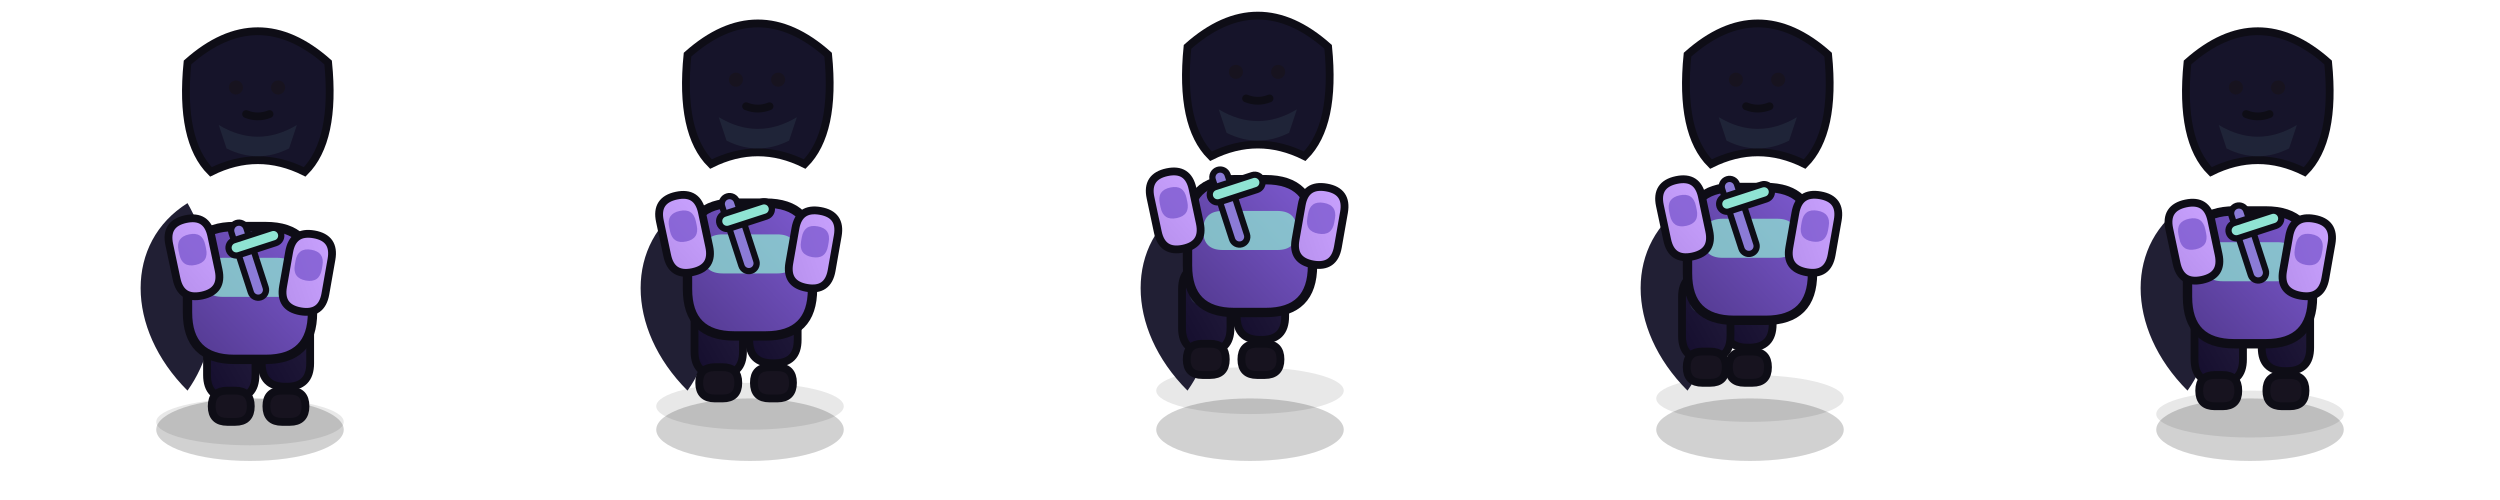
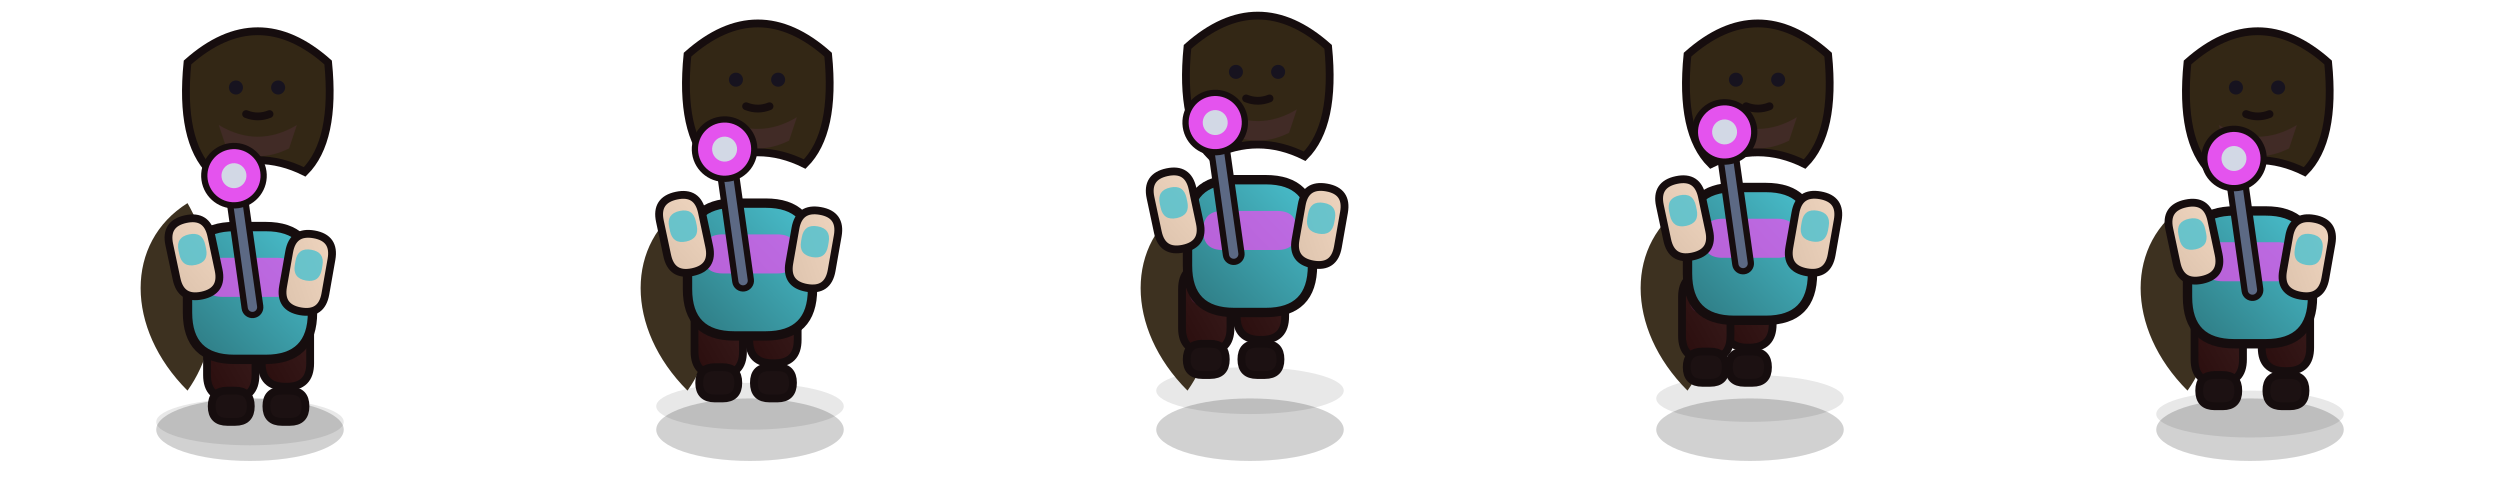
<svg xmlns="http://www.w3.org/2000/svg" viewBox="0 0 320 64" width="320" height="64" shape-rendering="geometricPrecision">
  <defs>
    <linearGradient id="shade-shirt" x1="0%" y1="0%" x2="100%" y2="100%">
-       <stop offset="0%" stop-color="#7d5ad0" />
-       <stop offset="100%" stop-color="#52398f" />
+       <stop offset="0%" stop-color="#4ac1cf" />
+       <stop offset="100%" stop-color="#2d7880" />
    </linearGradient>
    <linearGradient id="shade-skin" x1="0%" y1="0%" x2="100%" y2="100%">
-       <stop offset="0%" stop-color="#c9a2ff" />
-       <stop offset="100%" stop-color="#b790ed" />
+       <stop offset="0%" stop-color="#efd5bf" />
+       <stop offset="100%" stop-color="#ddc3ad" />
    </linearGradient>
    <linearGradient id="shade-hair" x1="0%" y1="0%" x2="100%" y2="100%">
-       <stop offset="0%" stop-color="#3a285c" />
-       <stop offset="100%" stop-color="#24163b" />
+       <stop offset="0%" stop-color="#2c2150" />
+       <stop offset="100%" stop-color="#181032" />
    </linearGradient>
    <linearGradient id="shade-pants" x1="0%" y1="0%" x2="100%" y2="100%">
-       <stop offset="0%" stop-color="#241d3d" />
-       <stop offset="100%" stop-color="#140d2d" />
+       <stop offset="0%" stop-color="#3a1d1d" />
+       <stop offset="100%" stop-color="#2a0d0d" />
    </linearGradient>
    <linearGradient id="shade-metal" x1="0%" y1="0%" x2="100%" y2="100%">
-       <stop offset="0%" stop-color="#d6caff" />
-       <stop offset="100%" stop-color="#8b7bd7" />
+       <stop offset="0%" stop-color="#d2d8e5" />
+       <stop offset="100%" stop-color="#5c6984" />
    </linearGradient>
    <filter id="shade-shadow" x="-50%" y="-50%" width="200%" height="200%">
      <feGaussianBlur stdDeviation="1.2" />
    </filter>
  </defs>
  <rect width="100%" height="100%" fill="transparent" />
  <g transform="translate(0,0)">
    <g transform="translate(64,0) scale(-1,1)">
      <ellipse cx="32" cy="55" rx="12" ry="4" fill="rgba(0,0,0,0.18)" />
      <ellipse cx="32" cy="54" rx="12" ry="3" fill="rgba(0,0,0,0.2)" opacity="0.45" />
-       <path d="M 40 26 C 48 31, 48 42, 40 50 C 35 43, 36 33, 40 26 Z" fill="#16142a" opacity="0.95" />
-       <path d="M 27.3 38.5 H 27.5 Q 30.5 38.5 30.5 41.5 V 46.5 Q 30.5 49.5 27.5 49.5 H 27.3 Q 24.3 49.5 24.3 46.5 V 41.5 Q 24.3 38.5 27.3 38.5 Z" fill="url(#shade-pants)" stroke="#0e0d16" stroke-width="1" />
-       <path d="M 26.8 40.5 H 28 Q 29.5 40.5 29.5 42 V 42 Q 29.5 43.5 28 43.5 H 26.8 Q 25.3 43.5 25.3 42 V 42 Q 25.3 40.5 26.8 40.5 Z" fill="#8fe4d3" opacity="0.12" />
-       <path d="M 26.9 50 H 27.9 Q 29.9 50 29.9 52 V 52 Q 29.9 54 27.9 54 H 26.9 Q 24.9 54 24.9 52 V 52 Q 24.9 50 26.9 50 Z" fill="#17131f" stroke="#0e0d16" stroke-width="1" />
-       <path d="M 34.3 40 H 34.5 Q 37.5 40 37.5 43 V 48 Q 37.5 51 34.5 51 H 34.3 Q 31.3 51 31.3 48 V 43 Q 31.3 40 34.3 40 Z" fill="url(#shade-pants)" stroke="#0e0d16" stroke-width="1" />
-       <path d="M 33.8 42 H 35 Q 36.5 42 36.5 43.5 V 43.5 Q 36.5 45 35 45 H 33.8 Q 32.3 45 32.3 43.5 V 43.5 Q 32.3 42 33.8 42 Z" fill="#8fe4d3" opacity="0.12" />
-       <path d="M 33.9 50 H 34.9 Q 36.9 50 36.9 52 V 52 Q 36.9 54 34.9 54 H 33.9 Q 31.9 54 31.9 52 V 52 Q 31.9 50 33.9 50 Z" fill="#17131f" stroke="#0e0d16" stroke-width="1" />
-       <path d="M 30 29 H 34 Q 40 29 40 35 V 40 Q 40 46 34 46 H 30 Q 24 46 24 40 V 35 Q 24 29 30 29 Z" fill="url(#shade-shirt)" stroke="#0e0d16" stroke-width="1.2" stroke-linejoin="round" />
-       <path d="M 28.5 33 H 35.5 Q 38 33 38 35.5 V 35.5 Q 38 38 35.5 38 H 28.5 Q 26 38 26 35.5 V 35.5 Q 26 33 28.5 33 Z" fill="#8fe4d3" opacity="0.75" />
-       <ellipse cx="31" cy="12" rx="7.3" ry="7.7" fill="url(#shade-skin)" stroke="#0e0d16" stroke-width="1.2" />
-       <path d="M 22 8 Q 31 0 40 8 Q 41 18 37 22 Q 31 19 25 22 Q 21 18 22 8 Z" fill="#16142a" stroke="#0e0d16" stroke-width="1" />
+       <path d="M 40 26 C 48 31, 48 42, 40 50 C 35 43, 36 33, 40 26 Z" fill="#332715" opacity="0.95" />
+       <path d="M 27.3 38.5 H 27.5 Q 30.5 38.5 30.5 41.5 V 46.5 Q 30.5 49.5 27.5 49.5 H 27.3 Q 24.3 49.5 24.3 46.5 V 41.5 Q 24.3 38.5 27.3 38.5 Z" fill="url(#shade-pants)" stroke="#160d0e" stroke-width="1" />
+       <path d="M 26.8 40.5 H 28 Q 29.5 40.5 29.5 42 V 42 Q 29.5 43.5 28 43.5 H 26.8 Q 25.3 43.5 25.3 42 V 42 Q 25.3 40.5 26.8 40.5 Z" fill="#e453ee" opacity="0.12" />
+       <path d="M 26.9 50 H 27.9 Q 29.9 50 29.9 52 V 52 Q 29.9 54 27.9 54 H 26.9 Q 24.9 54 24.9 52 V 52 Q 24.9 50 26.9 50 Z" fill="#1c1112" stroke="#160d0e" stroke-width="1" />
+       <path d="M 34.3 40 H 34.5 Q 37.5 40 37.5 43 V 48 Q 37.5 51 34.5 51 H 34.3 Q 31.3 51 31.3 48 V 43 Q 31.3 40 34.3 40 Z" fill="url(#shade-pants)" stroke="#160d0e" stroke-width="1" />
+       <path d="M 33.8 42 H 35 Q 36.5 42 36.5 43.5 V 43.5 Q 36.5 45 35 45 H 33.8 Q 32.3 45 32.3 43.5 V 43.5 Q 32.3 42 33.8 42 Z" fill="#e453ee" opacity="0.12" />
+       <path d="M 33.9 50 H 34.9 Q 36.9 50 36.9 52 V 52 Q 36.9 54 34.9 54 H 33.9 Q 31.9 54 31.9 52 V 52 Q 31.9 50 33.9 50 Z" fill="#1c1112" stroke="#160d0e" stroke-width="1" />
+       <path d="M 30 29 H 34 Q 40 29 40 35 V 40 Q 40 46 34 46 H 30 Q 24 46 24 40 V 35 Q 24 29 30 29 Z" fill="url(#shade-shirt)" stroke="#160d0e" stroke-width="1.2" stroke-linejoin="round" />
+       <path d="M 28.5 33 H 35.5 Q 38 33 38 35.5 V 35.5 Q 38 38 35.5 38 H 28.5 Q 26 38 26 35.5 V 35.5 Q 26 33 28.5 33 Z" fill="#e453ee" opacity="0.75" />
+       <ellipse cx="31" cy="12" rx="7.3" ry="7.7" fill="url(#shade-skin)" stroke="#160d0e" stroke-width="1.2" />
+       <path d="M 22 8 Q 31 0 40 8 Q 41 18 37 22 Q 31 19 25 22 Q 21 18 22 8 Z" fill="#332715" stroke="#160d0e" stroke-width="1" />
      <circle cx="28.4" cy="11.2" r="0.9" fill="#17131f" />
      <circle cx="33.8" cy="11.2" r="0.9" fill="#17131f" />
-       <path d="M 29.5 14.6 Q 31 15.2 32.5 14.6" fill="none" stroke="#0e0d16" stroke-width="1" stroke-linecap="round" />
-       <path d="M 26 16 Q 31 19 36 16 L 35 19 Q 31 21 27 19 Z" fill="#8fe4d3" opacity="0.08" />
+       <path d="M 29.5 14.6 Q 31 15.2 32.5 14.6" fill="none" stroke="#160d0e" stroke-width="1" stroke-linecap="round" />
+       <path d="M 26 16 Q 31 19 36 16 L 35 19 Q 31 21 27 19 Z" fill="#e453ee" opacity="0.08" />
      <g transform="translate(23.8 30) rotate(-10)">
-         <path d="M 0 0 H 0 Q 2.75 0 2.75 2.75 V 7.25 Q 2.75 10 0 10 H 0 Q -2.75 10 -2.75 7.25 V 2.75 Q -2.75 0 0 0 Z" fill="url(#shade-skin)" stroke="#0e0d16" stroke-width="1" />
-         <path d="M 0 2 H 0 Q 1.75 2 1.75 3.75 V 4.25 Q 1.75 6 0 6 H 0 Q -1.75 6 -1.75 4.25 V 3.75 Q -1.75 2 0 2 Z" fill="#7d5ad0" opacity="0.8" />
+         <path d="M 0 0 H 0 Q 2.75 0 2.75 2.75 V 7.25 Q 2.75 10 0 10 H 0 Q -2.75 10 -2.75 7.25 V 2.75 Q -2.75 0 0 0 Z" fill="url(#shade-skin)" stroke="#160d0e" stroke-width="1" />
+         <path d="M 0 2 H 0 Q 1.75 2 1.75 3.75 V 4.25 Q 1.75 6 0 6 H 0 Q -1.75 6 -1.75 4.25 V 3.75 Q -1.75 2 0 2 Z" fill="#4ac1cf" opacity="0.8" />
      </g>
      <g transform="translate(39.8 30) rotate(12)">
-         <path d="M 0 -2 H 0 Q 2.75 -2 2.75 0.75 V 5.25 Q 2.75 8 0 8 H 0 Q -2.75 8 -2.75 5.25 V 0.75 Q -2.75 -2 0 -2 Z" fill="url(#shade-skin)" stroke="#0e0d16" stroke-width="1" />
-         <path d="M 0 0 H 0 Q 1.75 0 1.75 1.75 V 2.25 Q 1.75 4 0 4 H 0 Q -1.75 4 -1.75 2.25 V 1.75 Q -1.75 0 0 0 Z" fill="#7d5ad0" opacity="0.8" />
+         <path d="M 0 -2 H 0 Q 2.75 -2 2.75 0.75 V 5.25 Q 2.75 8 0 8 H 0 Q -2.75 8 -2.75 5.25 V 0.75 Q -2.75 -2 0 -2 Z" fill="url(#shade-skin)" stroke="#160d0e" stroke-width="1" />
+         <path d="M 0 0 H 0 Q 1.75 0 1.75 1.75 V 2.25 Q 1.75 4 0 4 H 0 Q -1.75 4 -1.75 2.25 V 1.75 Q -1.75 0 0 0 Z" fill="#4ac1cf" opacity="0.8" />
      </g>
-       <g transform="translate(32.8 31.4) rotate(18)">
-         <rect x="-1" y="-3" width="2" height="10" rx="1" fill="#8b7bd7" stroke="#0e0d16" stroke-width="0.8" />
-         <rect x="-5" y="-1" width="7" height="2" rx="1" fill="#8fe4d3" stroke="#0e0d16" stroke-width="0.8" />
+       <g transform="translate(32.8 31.4) rotate(8)">
+         <rect x="-1" y="-8" width="2" height="17" rx="1" fill="#5c6984" stroke="#160d0e" stroke-width="0.8" />
+         <circle cx="0" cy="-9" r="3.8" fill="#e453ee" stroke="#160d0e" stroke-width="0.8" />
+         <circle cx="0" cy="-9" r="1.6" fill="#d2d8e5" />
      </g>
    </g>
  </g>
  <g transform="translate(64,0)">
    <g transform="translate(64,0) scale(-1,1)">
      <ellipse cx="32" cy="55" rx="12" ry="4" fill="rgba(0,0,0,0.18)" />
      <ellipse cx="32" cy="52" rx="12" ry="3" fill="rgba(0,0,0,0.2)" opacity="0.45" />
-       <path d="M 40 26 C 48 31, 48 42, 40 50 C 35 43, 36 33, 40 26 Z" fill="#16142a" opacity="0.95" />
-       <path d="M 28.9 35.5 H 29.1 Q 32.1 35.5 32.1 38.5 V 43.5 Q 32.1 46.5 29.1 46.5 H 28.9 Q 25.9 46.5 25.9 43.5 V 38.5 Q 25.9 35.5 28.9 35.5 Z" fill="url(#shade-pants)" stroke="#0e0d16" stroke-width="1" />
-       <path d="M 28.4 37.5 H 29.6 Q 31.1 37.5 31.1 39 V 39 Q 31.1 40.5 29.6 40.5 H 28.4 Q 26.9 40.5 26.9 39 V 39 Q 26.9 37.5 28.4 37.5 Z" fill="#8fe4d3" opacity="0.12" />
-       <path d="M 28.5 47 H 29.5 Q 31.5 47 31.5 49 V 49 Q 31.5 51 29.5 51 H 28.5 Q 26.5 51 26.5 49 V 49 Q 26.5 47 28.5 47 Z" fill="#17131f" stroke="#0e0d16" stroke-width="1" />
-       <path d="M 35.9 37 H 36.1 Q 39.1 37 39.1 40 V 45 Q 39.1 48 36.1 48 H 35.9 Q 32.9 48 32.9 45 V 40 Q 32.9 37 35.9 37 Z" fill="url(#shade-pants)" stroke="#0e0d16" stroke-width="1" />
-       <path d="M 35.4 39 H 36.6 Q 38.1 39 38.1 40.5 V 40.5 Q 38.1 42 36.6 42 H 35.4 Q 33.9 42 33.9 40.5 V 40.5 Q 33.9 39 35.4 39 Z" fill="#8fe4d3" opacity="0.12" />
-       <path d="M 35.5 47 H 36.5 Q 38.5 47 38.5 49 V 49 Q 38.5 51 36.5 51 H 35.5 Q 33.5 51 33.5 49 V 49 Q 33.5 47 35.5 47 Z" fill="#17131f" stroke="#0e0d16" stroke-width="1" />
-       <path d="M 30 26 H 34 Q 40 26 40 32 V 37 Q 40 43 34 43 H 30 Q 24 43 24 37 V 32 Q 24 26 30 26 Z" fill="url(#shade-shirt)" stroke="#0e0d16" stroke-width="1.2" stroke-linejoin="round" />
-       <path d="M 28.5 30 H 35.5 Q 38 30 38 32.5 V 32.5 Q 38 35 35.5 35 H 28.5 Q 26 35 26 32.5 V 32.5 Q 26 30 28.5 30 Z" fill="#8fe4d3" opacity="0.75" />
-       <ellipse cx="31" cy="11" rx="7.3" ry="7.7" fill="url(#shade-skin)" stroke="#0e0d16" stroke-width="1.2" />
-       <path d="M 22 7 Q 31 -1 40 7 Q 41 17 37 21 Q 31 18 25 21 Q 21 17 22 7 Z" fill="#16142a" stroke="#0e0d16" stroke-width="1" />
+       <path d="M 40 26 C 48 31, 48 42, 40 50 C 35 43, 36 33, 40 26 Z" fill="#332715" opacity="0.95" />
+       <path d="M 28.9 35.5 H 29.1 Q 32.1 35.5 32.1 38.5 V 43.5 Q 32.1 46.5 29.1 46.5 H 28.9 Q 25.9 46.5 25.9 43.5 V 38.5 Q 25.9 35.5 28.9 35.5 Z" fill="url(#shade-pants)" stroke="#160d0e" stroke-width="1" />
+       <path d="M 28.4 37.5 H 29.6 Q 31.1 37.5 31.1 39 V 39 Q 31.1 40.5 29.6 40.5 H 28.4 Q 26.9 40.5 26.9 39 V 39 Q 26.9 37.5 28.4 37.5 Z" fill="#e453ee" opacity="0.12" />
+       <path d="M 28.5 47 H 29.5 Q 31.5 47 31.5 49 V 49 Q 31.5 51 29.5 51 H 28.5 Q 26.5 51 26.5 49 V 49 Q 26.5 47 28.5 47 Z" fill="#1c1112" stroke="#160d0e" stroke-width="1" />
+       <path d="M 35.9 37 H 36.1 Q 39.1 37 39.1 40 V 45 Q 39.1 48 36.1 48 H 35.9 Q 32.9 48 32.9 45 V 40 Q 32.9 37 35.9 37 Z" fill="url(#shade-pants)" stroke="#160d0e" stroke-width="1" />
+       <path d="M 35.4 39 H 36.6 Q 38.1 39 38.1 40.5 V 40.5 Q 38.1 42 36.6 42 H 35.4 Q 33.9 42 33.9 40.5 V 40.5 Q 33.9 39 35.4 39 Z" fill="#e453ee" opacity="0.12" />
+       <path d="M 35.5 47 H 36.5 Q 38.5 47 38.5 49 V 49 Q 38.5 51 36.5 51 H 35.5 Q 33.5 51 33.5 49 V 49 Q 33.5 47 35.5 47 Z" fill="#1c1112" stroke="#160d0e" stroke-width="1" />
+       <path d="M 30 26 H 34 Q 40 26 40 32 V 37 Q 40 43 34 43 H 30 Q 24 43 24 37 V 32 Q 24 26 30 26 Z" fill="url(#shade-shirt)" stroke="#160d0e" stroke-width="1.2" stroke-linejoin="round" />
+       <path d="M 28.5 30 H 35.5 Q 38 30 38 32.5 V 32.5 Q 38 35 35.5 35 H 28.5 Q 26 35 26 32.5 V 32.5 Q 26 30 28.5 30 Z" fill="#e453ee" opacity="0.75" />
+       <ellipse cx="31" cy="11" rx="7.3" ry="7.7" fill="url(#shade-skin)" stroke="#160d0e" stroke-width="1.2" />
+       <path d="M 22 7 Q 31 -1 40 7 Q 41 17 37 21 Q 31 18 25 21 Q 21 17 22 7 Z" fill="#332715" stroke="#160d0e" stroke-width="1" />
      <circle cx="28.4" cy="10.2" r="0.9" fill="#17131f" />
      <circle cx="33.8" cy="10.2" r="0.9" fill="#17131f" />
-       <path d="M 29.5 13.6 Q 31 14.2 32.5 13.6" fill="none" stroke="#0e0d16" stroke-width="1" stroke-linecap="round" />
-       <path d="M 26 15 Q 31 18 36 15 L 35 18 Q 31 20 27 18 Z" fill="#8fe4d3" opacity="0.08" />
+       <path d="M 29.5 13.6 Q 31 14.2 32.5 13.6" fill="none" stroke="#160d0e" stroke-width="1" stroke-linecap="round" />
+       <path d="M 26 15 Q 31 18 36 15 L 35 18 Q 31 20 27 18 Z" fill="#e453ee" opacity="0.08" />
      <g transform="translate(23 27) rotate(-10)">
-         <path d="M 0 0 H 0 Q 2.75 0 2.75 2.75 V 7.25 Q 2.75 10 0 10 H 0 Q -2.75 10 -2.75 7.25 V 2.75 Q -2.75 0 0 0 Z" fill="url(#shade-skin)" stroke="#0e0d16" stroke-width="1" />
-         <path d="M 0 2 H 0 Q 1.75 2 1.75 3.75 V 4.25 Q 1.75 6 0 6 H 0 Q -1.75 6 -1.75 4.25 V 3.75 Q -1.75 2 0 2 Z" fill="#7d5ad0" opacity="0.8" />
+         <path d="M 0 0 H 0 Q 2.75 0 2.75 2.75 V 7.25 Q 2.75 10 0 10 H 0 Q -2.75 10 -2.75 7.25 V 2.75 Q -2.75 0 0 0 Z" fill="url(#shade-skin)" stroke="#160d0e" stroke-width="1" />
+         <path d="M 0 2 H 0 Q 1.75 2 1.75 3.75 V 4.25 Q 1.75 6 0 6 H 0 Q -1.75 6 -1.75 4.25 V 3.75 Q -1.75 2 0 2 Z" fill="#4ac1cf" opacity="0.8" />
      </g>
      <g transform="translate(41 27) rotate(12)">
-         <path d="M 0 -2 H 0 Q 2.75 -2 2.75 0.75 V 5.25 Q 2.75 8 0 8 H 0 Q -2.75 8 -2.75 5.25 V 0.75 Q -2.75 -2 0 -2 Z" fill="url(#shade-skin)" stroke="#0e0d16" stroke-width="1" />
-         <path d="M 0 0 H 0 Q 1.75 0 1.75 1.75 V 2.25 Q 1.75 4 0 4 H 0 Q -1.75 4 -1.75 2.25 V 1.75 Q -1.75 0 0 0 Z" fill="#7d5ad0" opacity="0.8" />
+         <path d="M 0 -2 H 0 Q 2.75 -2 2.75 0.75 V 5.25 Q 2.75 8 0 8 H 0 Q -2.75 8 -2.75 5.25 V 0.75 Q -2.75 -2 0 -2 Z" fill="url(#shade-skin)" stroke="#160d0e" stroke-width="1" />
+         <path d="M 0 0 H 0 Q 1.75 0 1.75 1.75 V 2.25 Q 1.75 4 0 4 H 0 Q -1.75 4 -1.75 2.25 V 1.75 Q -1.75 0 0 0 Z" fill="#4ac1cf" opacity="0.8" />
      </g>
-       <g transform="translate(34 28) rotate(18)">
-         <rect x="-1" y="-3" width="2" height="10" rx="1" fill="#8b7bd7" stroke="#0e0d16" stroke-width="0.8" />
-         <rect x="-5" y="-1" width="7" height="2" rx="1" fill="#8fe4d3" stroke="#0e0d16" stroke-width="0.8" />
+       <g transform="translate(34 28) rotate(8)">
+         <rect x="-1" y="-8" width="2" height="17" rx="1" fill="#5c6984" stroke="#160d0e" stroke-width="0.8" />
+         <circle cx="0" cy="-9" r="3.8" fill="#e453ee" stroke="#160d0e" stroke-width="0.8" />
+         <circle cx="0" cy="-9" r="1.6" fill="#d2d8e5" />
      </g>
    </g>
  </g>
  <g transform="translate(128,0)">
    <g transform="translate(64,0) scale(-1,1)">
      <ellipse cx="32" cy="55" rx="12" ry="4" fill="rgba(0,0,0,0.18)" />
      <ellipse cx="32" cy="50" rx="12" ry="3" fill="rgba(0,0,0,0.2)" opacity="0.45" />
-       <path d="M 40 26 C 48 31, 48 42, 40 50 C 35 43, 36 33, 40 26 Z" fill="#16142a" opacity="0.95" />
-       <path d="M 30.5 32.5 H 30.7 Q 33.7 32.5 33.7 35.5 V 40.5 Q 33.7 43.5 30.7 43.5 H 30.5 Q 27.5 43.5 27.5 40.5 V 35.5 Q 27.5 32.5 30.5 32.5 Z" fill="url(#shade-pants)" stroke="#0e0d16" stroke-width="1" />
-       <path d="M 30 34.5 H 31.2 Q 32.7 34.5 32.7 36 V 36 Q 32.7 37.5 31.2 37.5 H 30 Q 28.5 37.5 28.5 36 V 36 Q 28.5 34.5 30 34.5 Z" fill="#8fe4d3" opacity="0.12" />
-       <path d="M 30.1 44 H 31.1 Q 33.1 44 33.1 46 V 46 Q 33.1 48 31.1 48 H 30.1 Q 28.1 48 28.1 46 V 46 Q 28.1 44 30.1 44 Z" fill="#17131f" stroke="#0e0d16" stroke-width="1" />
-       <path d="M 37.5 34 H 37.7 Q 40.7 34 40.7 37 V 42 Q 40.7 45 37.7 45 H 37.5 Q 34.5 45 34.5 42 V 37 Q 34.5 34 37.5 34 Z" fill="url(#shade-pants)" stroke="#0e0d16" stroke-width="1" />
-       <path d="M 37 36 H 38.2 Q 39.7 36 39.7 37.5 V 37.5 Q 39.7 39 38.2 39 H 37 Q 35.5 39 35.5 37.5 V 37.5 Q 35.5 36 37 36 Z" fill="#8fe4d3" opacity="0.12" />
-       <path d="M 37.1 44 H 38.1 Q 40.1 44 40.1 46 V 46 Q 40.1 48 38.1 48 H 37.1 Q 35.1 48 35.1 46 V 46 Q 35.1 44 37.1 44 Z" fill="#17131f" stroke="#0e0d16" stroke-width="1" />
-       <path d="M 30 23 H 34 Q 40 23 40 29 V 34 Q 40 40 34 40 H 30 Q 24 40 24 34 V 29 Q 24 23 30 23 Z" fill="url(#shade-shirt)" stroke="#0e0d16" stroke-width="1.2" stroke-linejoin="round" />
-       <path d="M 28.5 27 H 35.5 Q 38 27 38 29.5 V 29.5 Q 38 32 35.5 32 H 28.5 Q 26 32 26 29.5 V 29.5 Q 26 27 28.5 27 Z" fill="#8fe4d3" opacity="0.75" />
-       <ellipse cx="31" cy="10" rx="7.3" ry="7.7" fill="url(#shade-skin)" stroke="#0e0d16" stroke-width="1.2" />
-       <path d="M 22 6 Q 31 -2 40 6 Q 41 16 37 20 Q 31 17 25 20 Q 21 16 22 6 Z" fill="#16142a" stroke="#0e0d16" stroke-width="1" />
+       <path d="M 40 26 C 48 31, 48 42, 40 50 C 35 43, 36 33, 40 26 Z" fill="#332715" opacity="0.95" />
+       <path d="M 30.5 32.5 H 30.7 Q 33.7 32.5 33.7 35.5 V 40.5 Q 33.7 43.5 30.7 43.5 H 30.5 Q 27.5 43.5 27.5 40.5 V 35.5 Q 27.5 32.5 30.5 32.5 Z" fill="url(#shade-pants)" stroke="#160d0e" stroke-width="1" />
+       <path d="M 30 34.5 H 31.2 Q 32.7 34.5 32.7 36 V 36 Q 32.7 37.5 31.2 37.5 H 30 Q 28.5 37.5 28.5 36 V 36 Q 28.5 34.5 30 34.5 Z" fill="#e453ee" opacity="0.12" />
+       <path d="M 30.1 44 H 31.1 Q 33.1 44 33.1 46 V 46 Q 33.1 48 31.1 48 H 30.1 Q 28.1 48 28.1 46 V 46 Q 28.1 44 30.1 44 Z" fill="#1c1112" stroke="#160d0e" stroke-width="1" />
+       <path d="M 37.5 34 H 37.7 Q 40.7 34 40.7 37 V 42 Q 40.7 45 37.7 45 H 37.5 Q 34.5 45 34.5 42 V 37 Q 34.5 34 37.5 34 Z" fill="url(#shade-pants)" stroke="#160d0e" stroke-width="1" />
+       <path d="M 37 36 H 38.2 Q 39.7 36 39.7 37.5 V 37.5 Q 39.7 39 38.2 39 H 37 Q 35.5 39 35.5 37.5 V 37.5 Q 35.5 36 37 36 Z" fill="#e453ee" opacity="0.12" />
+       <path d="M 37.1 44 H 38.1 Q 40.1 44 40.1 46 V 46 Q 40.1 48 38.1 48 H 37.1 Q 35.1 48 35.1 46 V 46 Q 35.1 44 37.1 44 Z" fill="#1c1112" stroke="#160d0e" stroke-width="1" />
+       <path d="M 30 23 H 34 Q 40 23 40 29 V 34 Q 40 40 34 40 H 30 Q 24 40 24 34 V 29 Q 24 23 30 23 Z" fill="url(#shade-shirt)" stroke="#160d0e" stroke-width="1.2" stroke-linejoin="round" />
+       <path d="M 28.5 27 H 35.5 Q 38 27 38 29.5 V 29.5 Q 38 32 35.5 32 H 28.5 Q 26 32 26 29.5 V 29.5 Q 26 27 28.5 27 Z" fill="#e453ee" opacity="0.75" />
+       <ellipse cx="31" cy="10" rx="7.3" ry="7.7" fill="url(#shade-skin)" stroke="#160d0e" stroke-width="1.2" />
+       <path d="M 22 6 Q 31 -2 40 6 Q 41 16 37 20 Q 31 17 25 20 Q 21 16 22 6 Z" fill="#332715" stroke="#160d0e" stroke-width="1" />
      <circle cx="28.4" cy="9.2" r="0.9" fill="#17131f" />
      <circle cx="33.8" cy="9.2" r="0.9" fill="#17131f" />
-       <path d="M 29.5 12.6 Q 31 13.2 32.5 12.6" fill="none" stroke="#0e0d16" stroke-width="1" stroke-linecap="round" />
-       <path d="M 26 14 Q 31 17 36 14 L 35 17 Q 31 19 27 17 Z" fill="#8fe4d3" opacity="0.08" />
+       <path d="M 29.5 12.6 Q 31 13.2 32.5 12.6" fill="none" stroke="#160d0e" stroke-width="1" stroke-linecap="round" />
+       <path d="M 26 14 Q 31 17 36 14 L 35 17 Q 31 19 27 17 Z" fill="#e453ee" opacity="0.08" />
      <g transform="translate(22.2 24) rotate(-10)">
-         <path d="M 0 0 H 0 Q 2.75 0 2.75 2.75 V 7.25 Q 2.75 10 0 10 H 0 Q -2.75 10 -2.75 7.25 V 2.75 Q -2.75 0 0 0 Z" fill="url(#shade-skin)" stroke="#0e0d16" stroke-width="1" />
-         <path d="M 0 2 H 0 Q 1.75 2 1.75 3.75 V 4.25 Q 1.75 6 0 6 H 0 Q -1.75 6 -1.75 4.25 V 3.75 Q -1.75 2 0 2 Z" fill="#7d5ad0" opacity="0.8" />
+         <path d="M 0 0 H 0 Q 2.75 0 2.75 2.75 V 7.25 Q 2.75 10 0 10 H 0 Q -2.75 10 -2.75 7.25 V 2.75 Q -2.75 0 0 0 Z" fill="url(#shade-skin)" stroke="#160d0e" stroke-width="1" />
+         <path d="M 0 2 H 0 Q 1.75 2 1.75 3.75 V 4.25 Q 1.75 6 0 6 H 0 Q -1.75 6 -1.75 4.25 V 3.75 Q -1.75 2 0 2 Z" fill="#4ac1cf" opacity="0.8" />
      </g>
      <g transform="translate(42.2 24) rotate(12)">
-         <path d="M 0 -2 H 0 Q 2.75 -2 2.75 0.75 V 5.25 Q 2.75 8 0 8 H 0 Q -2.75 8 -2.75 5.25 V 0.75 Q -2.75 -2 0 -2 Z" fill="url(#shade-skin)" stroke="#0e0d16" stroke-width="1" />
-         <path d="M 0 0 H 0 Q 1.75 0 1.75 1.75 V 2.25 Q 1.75 4 0 4 H 0 Q -1.75 4 -1.75 2.25 V 1.75 Q -1.75 0 0 0 Z" fill="#7d5ad0" opacity="0.8" />
+         <path d="M 0 -2 H 0 Q 2.75 -2 2.75 0.75 V 5.25 Q 2.75 8 0 8 H 0 Q -2.75 8 -2.75 5.25 V 0.75 Q -2.75 -2 0 -2 Z" fill="url(#shade-skin)" stroke="#160d0e" stroke-width="1" />
+         <path d="M 0 0 H 0 Q 1.75 0 1.75 1.75 V 2.25 Q 1.75 4 0 4 H 0 Q -1.75 4 -1.75 2.25 V 1.75 Q -1.75 0 0 0 Z" fill="#4ac1cf" opacity="0.8" />
      </g>
-       <g transform="translate(35.2 24.6) rotate(18)">
-         <rect x="-1" y="-3" width="2" height="10" rx="1" fill="#8b7bd7" stroke="#0e0d16" stroke-width="0.8" />
-         <rect x="-5" y="-1" width="7" height="2" rx="1" fill="#8fe4d3" stroke="#0e0d16" stroke-width="0.8" />
+       <g transform="translate(35.2 24.6) rotate(8)">
+         <rect x="-1" y="-8" width="2" height="17" rx="1" fill="#5c6984" stroke="#160d0e" stroke-width="0.8" />
+         <circle cx="0" cy="-9" r="3.8" fill="#e453ee" stroke="#160d0e" stroke-width="0.8" />
+         <circle cx="0" cy="-9" r="1.6" fill="#d2d8e5" />
      </g>
    </g>
  </g>
  <g transform="translate(192,0)">
    <g transform="translate(64,0) scale(-1,1)">
      <ellipse cx="32" cy="55" rx="12" ry="4" fill="rgba(0,0,0,0.18)" />
      <ellipse cx="32" cy="51" rx="12" ry="3" fill="rgba(0,0,0,0.2)" opacity="0.45" />
-       <path d="M 40 26 C 48 31, 48 42, 40 50 C 35 43, 36 33, 40 26 Z" fill="#16142a" opacity="0.95" />
-       <path d="M 32.1 33.5 H 32.3 Q 35.3 33.5 35.3 36.5 V 41.5 Q 35.3 44.5 32.3 44.5 H 32.1 Q 29.1 44.5 29.1 41.5 V 36.5 Q 29.1 33.5 32.1 33.5 Z" fill="url(#shade-pants)" stroke="#0e0d16" stroke-width="1" />
-       <path d="M 31.6 35.5 H 32.8 Q 34.3 35.5 34.3 37 V 37 Q 34.3 38.5 32.8 38.5 H 31.6 Q 30.1 38.5 30.1 37 V 37 Q 30.1 35.5 31.6 35.5 Z" fill="#8fe4d3" opacity="0.12" />
-       <path d="M 31.7 45 H 32.7 Q 34.7 45 34.7 47 V 47 Q 34.7 49 32.7 49 H 31.7 Q 29.7 49 29.7 47 V 47 Q 29.7 45 31.7 45 Z" fill="#17131f" stroke="#0e0d16" stroke-width="1" />
-       <path d="M 37.5 35 H 37.7 Q 40.7 35 40.7 38 V 43 Q 40.7 46 37.7 46 H 37.5 Q 34.5 46 34.5 43 V 38 Q 34.5 35 37.5 35 Z" fill="url(#shade-pants)" stroke="#0e0d16" stroke-width="1" />
-       <path d="M 37 37 H 38.2 Q 39.7 37 39.7 38.5 V 38.5 Q 39.7 40 38.2 40 H 37 Q 35.5 40 35.5 38.5 V 38.5 Q 35.5 37 37 37 Z" fill="#8fe4d3" opacity="0.12" />
-       <path d="M 37.1 45 H 38.1 Q 40.1 45 40.1 47 V 47 Q 40.1 49 38.1 49 H 37.1 Q 35.1 49 35.1 47 V 47 Q 35.1 45 37.1 45 Z" fill="#17131f" stroke="#0e0d16" stroke-width="1" />
-       <path d="M 30 24 H 34 Q 40 24 40 30 V 35 Q 40 41 34 41 H 30 Q 24 41 24 35 V 30 Q 24 24 30 24 Z" fill="url(#shade-shirt)" stroke="#0e0d16" stroke-width="1.2" stroke-linejoin="round" />
-       <path d="M 28.5 28 H 35.5 Q 38 28 38 30.5 V 30.5 Q 38 33 35.5 33 H 28.5 Q 26 33 26 30.5 V 30.5 Q 26 28 28.5 28 Z" fill="#8fe4d3" opacity="0.75" />
-       <ellipse cx="31" cy="11" rx="7.3" ry="7.7" fill="url(#shade-skin)" stroke="#0e0d16" stroke-width="1.2" />
-       <path d="M 22 7 Q 31 -1 40 7 Q 41 17 37 21 Q 31 18 25 21 Q 21 17 22 7 Z" fill="#16142a" stroke="#0e0d16" stroke-width="1" />
+       <path d="M 40 26 C 48 31, 48 42, 40 50 C 35 43, 36 33, 40 26 Z" fill="#332715" opacity="0.95" />
+       <path d="M 32.1 33.5 H 32.3 Q 35.3 33.5 35.3 36.5 V 41.5 Q 35.3 44.5 32.3 44.5 H 32.1 Q 29.1 44.5 29.1 41.5 V 36.5 Q 29.1 33.5 32.1 33.5 Z" fill="url(#shade-pants)" stroke="#160d0e" stroke-width="1" />
+       <path d="M 31.6 35.5 H 32.8 Q 34.3 35.5 34.3 37 V 37 Q 34.3 38.5 32.8 38.5 H 31.6 Q 30.1 38.5 30.1 37 V 37 Q 30.1 35.5 31.6 35.5 Z" fill="#e453ee" opacity="0.12" />
+       <path d="M 31.7 45 H 32.7 Q 34.7 45 34.7 47 V 47 Q 34.7 49 32.7 49 H 31.7 Q 29.7 49 29.7 47 V 47 Q 29.7 45 31.7 45 Z" fill="#1c1112" stroke="#160d0e" stroke-width="1" />
+       <path d="M 37.5 35 H 37.7 Q 40.7 35 40.7 38 V 43 Q 40.7 46 37.7 46 H 37.5 Q 34.5 46 34.5 43 V 38 Q 34.5 35 37.5 35 Z" fill="url(#shade-pants)" stroke="#160d0e" stroke-width="1" />
+       <path d="M 37 37 H 38.2 Q 39.7 37 39.7 38.5 V 38.5 Q 39.7 40 38.2 40 H 37 Q 35.5 40 35.5 38.5 V 38.5 Q 35.5 37 37 37 Z" fill="#e453ee" opacity="0.12" />
+       <path d="M 37.1 45 H 38.1 Q 40.1 45 40.1 47 V 47 Q 40.1 49 38.1 49 H 37.1 Q 35.1 49 35.1 47 V 47 Q 35.1 45 37.1 45 Z" fill="#1c1112" stroke="#160d0e" stroke-width="1" />
+       <path d="M 30 24 H 34 Q 40 24 40 30 V 35 Q 40 41 34 41 H 30 Q 24 41 24 35 V 30 Q 24 24 30 24 Z" fill="url(#shade-shirt)" stroke="#160d0e" stroke-width="1.2" stroke-linejoin="round" />
+       <path d="M 28.5 28 H 35.5 Q 38 28 38 30.5 V 30.5 Q 38 33 35.5 33 H 28.5 Q 26 33 26 30.5 V 30.5 Q 26 28 28.5 28 Z" fill="#e453ee" opacity="0.75" />
+       <ellipse cx="31" cy="11" rx="7.3" ry="7.7" fill="url(#shade-skin)" stroke="#160d0e" stroke-width="1.2" />
+       <path d="M 22 7 Q 31 -1 40 7 Q 41 17 37 21 Q 31 18 25 21 Q 21 17 22 7 Z" fill="#332715" stroke="#160d0e" stroke-width="1" />
      <circle cx="28.4" cy="10.2" r="0.9" fill="#17131f" />
      <circle cx="33.8" cy="10.2" r="0.9" fill="#17131f" />
-       <path d="M 29.5 13.6 Q 31 14.2 32.5 13.6" fill="none" stroke="#0e0d16" stroke-width="1" stroke-linecap="round" />
-       <path d="M 26 15 Q 31 18 36 15 L 35 18 Q 31 20 27 18 Z" fill="#8fe4d3" opacity="0.08" />
+       <path d="M 29.5 13.6 Q 31 14.2 32.5 13.6" fill="none" stroke="#160d0e" stroke-width="1" stroke-linecap="round" />
+       <path d="M 26 15 Q 31 18 36 15 L 35 18 Q 31 20 27 18 Z" fill="#e453ee" opacity="0.08" />
      <g transform="translate(23 25) rotate(-10)">
-         <path d="M 0 0 H 0 Q 2.75 0 2.75 2.75 V 7.25 Q 2.75 10 0 10 H 0 Q -2.75 10 -2.75 7.25 V 2.75 Q -2.75 0 0 0 Z" fill="url(#shade-skin)" stroke="#0e0d16" stroke-width="1" />
-         <path d="M 0 2 H 0 Q 1.75 2 1.75 3.75 V 4.25 Q 1.75 6 0 6 H 0 Q -1.75 6 -1.75 4.25 V 3.75 Q -1.75 2 0 2 Z" fill="#7d5ad0" opacity="0.8" />
+         <path d="M 0 0 H 0 Q 2.75 0 2.75 2.75 V 7.25 Q 2.75 10 0 10 H 0 Q -2.75 10 -2.75 7.25 V 2.75 Q -2.75 0 0 0 Z" fill="url(#shade-skin)" stroke="#160d0e" stroke-width="1" />
+         <path d="M 0 2 H 0 Q 1.75 2 1.75 3.75 V 4.25 Q 1.75 6 0 6 H 0 Q -1.75 6 -1.75 4.25 V 3.75 Q -1.75 2 0 2 Z" fill="#4ac1cf" opacity="0.8" />
      </g>
      <g transform="translate(41 25) rotate(12)">
-         <path d="M 0 -2 H 0 Q 2.75 -2 2.75 0.75 V 5.25 Q 2.75 8 0 8 H 0 Q -2.75 8 -2.75 5.25 V 0.75 Q -2.75 -2 0 -2 Z" fill="url(#shade-skin)" stroke="#0e0d16" stroke-width="1" />
-         <path d="M 0 0 H 0 Q 1.75 0 1.75 1.75 V 2.25 Q 1.75 4 0 4 H 0 Q -1.75 4 -1.75 2.25 V 1.75 Q -1.75 0 0 0 Z" fill="#7d5ad0" opacity="0.8" />
+         <path d="M 0 -2 H 0 Q 2.75 -2 2.75 0.75 V 5.25 Q 2.75 8 0 8 H 0 Q -2.75 8 -2.75 5.25 V 0.75 Q -2.75 -2 0 -2 Z" fill="url(#shade-skin)" stroke="#160d0e" stroke-width="1" />
+         <path d="M 0 0 H 0 Q 1.75 0 1.75 1.75 V 2.25 Q 1.75 4 0 4 H 0 Q -1.75 4 -1.75 2.25 V 1.75 Q -1.75 0 0 0 Z" fill="#4ac1cf" opacity="0.8" />
      </g>
-       <g transform="translate(34 25.8) rotate(18)">
-         <rect x="-1" y="-3" width="2" height="10" rx="1" fill="#8b7bd7" stroke="#0e0d16" stroke-width="0.8" />
-         <rect x="-5" y="-1" width="7" height="2" rx="1" fill="#8fe4d3" stroke="#0e0d16" stroke-width="0.8" />
+       <g transform="translate(34 25.8) rotate(8)">
+         <rect x="-1" y="-8" width="2" height="17" rx="1" fill="#5c6984" stroke="#160d0e" stroke-width="0.8" />
+         <circle cx="0" cy="-9" r="3.8" fill="#e453ee" stroke="#160d0e" stroke-width="0.8" />
+         <circle cx="0" cy="-9" r="1.6" fill="#d2d8e5" />
      </g>
    </g>
  </g>
  <g transform="translate(256,0)">
    <g transform="translate(64,0) scale(-1,1)">
      <ellipse cx="32" cy="55" rx="12" ry="4" fill="rgba(0,0,0,0.18)" />
      <ellipse cx="32" cy="53" rx="12" ry="3" fill="rgba(0,0,0,0.2)" opacity="0.45" />
-       <path d="M 40 26 C 48 31, 48 42, 40 50 C 35 43, 36 33, 40 26 Z" fill="#16142a" opacity="0.95" />
-       <path d="M 27.3 36.5 H 27.5 Q 30.5 36.5 30.5 39.5 V 44.5 Q 30.5 47.5 27.5 47.5 H 27.3 Q 24.3 47.5 24.3 44.5 V 39.5 Q 24.3 36.5 27.3 36.5 Z" fill="url(#shade-pants)" stroke="#0e0d16" stroke-width="1" />
-       <path d="M 26.8 38.5 H 28 Q 29.5 38.5 29.5 40 V 40 Q 29.5 41.5 28 41.5 H 26.8 Q 25.3 41.5 25.3 40 V 40 Q 25.3 38.5 26.8 38.5 Z" fill="#8fe4d3" opacity="0.12" />
-       <path d="M 26.9 48 H 27.9 Q 29.9 48 29.9 50 V 50 Q 29.9 52 27.9 52 H 26.9 Q 24.9 52 24.9 50 V 50 Q 24.9 48 26.9 48 Z" fill="#17131f" stroke="#0e0d16" stroke-width="1" />
-       <path d="M 35.9 38 H 36.1 Q 39.1 38 39.1 41 V 46 Q 39.1 49 36.1 49 H 35.9 Q 32.9 49 32.9 46 V 41 Q 32.9 38 35.9 38 Z" fill="url(#shade-pants)" stroke="#0e0d16" stroke-width="1" />
-       <path d="M 35.4 40 H 36.6 Q 38.1 40 38.1 41.5 V 41.5 Q 38.1 43 36.6 43 H 35.4 Q 33.9 43 33.9 41.5 V 41.5 Q 33.9 40 35.4 40 Z" fill="#8fe4d3" opacity="0.12" />
-       <path d="M 35.5 48 H 36.5 Q 38.5 48 38.5 50 V 50 Q 38.5 52 36.5 52 H 35.5 Q 33.5 52 33.5 50 V 50 Q 33.5 48 35.5 48 Z" fill="#17131f" stroke="#0e0d16" stroke-width="1" />
-       <path d="M 30 27 H 34 Q 40 27 40 33 V 38 Q 40 44 34 44 H 30 Q 24 44 24 38 V 33 Q 24 27 30 27 Z" fill="url(#shade-shirt)" stroke="#0e0d16" stroke-width="1.2" stroke-linejoin="round" />
-       <path d="M 28.5 31 H 35.5 Q 38 31 38 33.5 V 33.5 Q 38 36 35.5 36 H 28.5 Q 26 36 26 33.5 V 33.5 Q 26 31 28.5 31 Z" fill="#8fe4d3" opacity="0.75" />
-       <ellipse cx="31" cy="12" rx="7.3" ry="7.7" fill="url(#shade-skin)" stroke="#0e0d16" stroke-width="1.2" />
-       <path d="M 22 8 Q 31 0 40 8 Q 41 18 37 22 Q 31 19 25 22 Q 21 18 22 8 Z" fill="#16142a" stroke="#0e0d16" stroke-width="1" />
+       <path d="M 40 26 C 48 31, 48 42, 40 50 C 35 43, 36 33, 40 26 Z" fill="#332715" opacity="0.95" />
+       <path d="M 27.3 36.5 H 27.5 Q 30.5 36.5 30.5 39.5 V 44.5 Q 30.5 47.5 27.5 47.5 H 27.3 Q 24.3 47.5 24.3 44.5 V 39.5 Q 24.3 36.5 27.3 36.5 Z" fill="url(#shade-pants)" stroke="#160d0e" stroke-width="1" />
+       <path d="M 26.8 38.5 H 28 Q 29.5 38.5 29.5 40 V 40 Q 29.5 41.5 28 41.5 H 26.8 Q 25.3 41.5 25.3 40 V 40 Q 25.3 38.5 26.8 38.5 Z" fill="#e453ee" opacity="0.12" />
+       <path d="M 26.9 48 H 27.9 Q 29.9 48 29.9 50 V 50 Q 29.9 52 27.9 52 H 26.9 Q 24.9 52 24.9 50 V 50 Q 24.9 48 26.9 48 Z" fill="#1c1112" stroke="#160d0e" stroke-width="1" />
+       <path d="M 35.9 38 H 36.1 Q 39.1 38 39.1 41 V 46 Q 39.1 49 36.1 49 H 35.9 Q 32.9 49 32.9 46 V 41 Q 32.9 38 35.9 38 Z" fill="url(#shade-pants)" stroke="#160d0e" stroke-width="1" />
+       <path d="M 35.4 40 H 36.6 Q 38.1 40 38.1 41.5 V 41.5 Q 38.1 43 36.6 43 H 35.4 Q 33.9 43 33.9 41.5 V 41.5 Q 33.9 40 35.4 40 Z" fill="#e453ee" opacity="0.12" />
+       <path d="M 35.5 48 H 36.5 Q 38.5 48 38.5 50 V 50 Q 38.5 52 36.5 52 H 35.5 Q 33.5 52 33.5 50 V 50 Q 33.5 48 35.5 48 Z" fill="#1c1112" stroke="#160d0e" stroke-width="1" />
+       <path d="M 30 27 H 34 Q 40 27 40 33 V 38 Q 40 44 34 44 H 30 Q 24 44 24 38 V 33 Q 24 27 30 27 Z" fill="url(#shade-shirt)" stroke="#160d0e" stroke-width="1.2" stroke-linejoin="round" />
+       <path d="M 28.5 31 H 35.5 Q 38 31 38 33.5 V 33.5 Q 38 36 35.5 36 H 28.5 Q 26 36 26 33.5 V 33.5 Q 26 31 28.5 31 Z" fill="#e453ee" opacity="0.75" />
+       <ellipse cx="31" cy="12" rx="7.3" ry="7.7" fill="url(#shade-skin)" stroke="#160d0e" stroke-width="1.2" />
+       <path d="M 22 8 Q 31 0 40 8 Q 41 18 37 22 Q 31 19 25 22 Q 21 18 22 8 Z" fill="#332715" stroke="#160d0e" stroke-width="1" />
      <circle cx="28.4" cy="11.2" r="0.9" fill="#17131f" />
      <circle cx="33.8" cy="11.2" r="0.9" fill="#17131f" />
-       <path d="M 29.5 14.6 Q 31 15.2 32.5 14.6" fill="none" stroke="#0e0d16" stroke-width="1" stroke-linecap="round" />
-       <path d="M 26 16 Q 31 19 36 16 L 35 19 Q 31 21 27 19 Z" fill="#8fe4d3" opacity="0.08" />
+       <path d="M 29.5 14.6 Q 31 15.2 32.5 14.6" fill="none" stroke="#160d0e" stroke-width="1" stroke-linecap="round" />
+       <path d="M 26 16 Q 31 19 36 16 L 35 19 Q 31 21 27 19 Z" fill="#e453ee" opacity="0.08" />
      <g transform="translate(23.8 28) rotate(-10)">
-         <path d="M 0 0 H 0 Q 2.75 0 2.75 2.75 V 7.25 Q 2.75 10 0 10 H 0 Q -2.75 10 -2.75 7.25 V 2.75 Q -2.75 0 0 0 Z" fill="url(#shade-skin)" stroke="#0e0d16" stroke-width="1" />
-         <path d="M 0 2 H 0 Q 1.75 2 1.75 3.75 V 4.25 Q 1.75 6 0 6 H 0 Q -1.75 6 -1.75 4.25 V 3.75 Q -1.75 2 0 2 Z" fill="#7d5ad0" opacity="0.8" />
+         <path d="M 0 0 H 0 Q 2.75 0 2.75 2.75 V 7.25 Q 2.75 10 0 10 H 0 Q -2.75 10 -2.75 7.25 V 2.75 Q -2.75 0 0 0 Z" fill="url(#shade-skin)" stroke="#160d0e" stroke-width="1" />
+         <path d="M 0 2 H 0 Q 1.75 2 1.75 3.75 V 4.25 Q 1.75 6 0 6 H 0 Q -1.75 6 -1.75 4.25 V 3.75 Q -1.75 2 0 2 Z" fill="#4ac1cf" opacity="0.8" />
      </g>
      <g transform="translate(39.8 28) rotate(12)">
-         <path d="M 0 -2 H 0 Q 2.75 -2 2.75 0.75 V 5.25 Q 2.75 8 0 8 H 0 Q -2.75 8 -2.75 5.25 V 0.75 Q -2.75 -2 0 -2 Z" fill="url(#shade-skin)" stroke="#0e0d16" stroke-width="1" />
-         <path d="M 0 0 H 0 Q 1.75 0 1.75 1.75 V 2.25 Q 1.75 4 0 4 H 0 Q -1.75 4 -1.75 2.25 V 1.75 Q -1.75 0 0 0 Z" fill="#7d5ad0" opacity="0.8" />
+         <path d="M 0 -2 H 0 Q 2.75 -2 2.75 0.75 V 5.25 Q 2.75 8 0 8 H 0 Q -2.75 8 -2.75 5.25 V 0.75 Q -2.75 -2 0 -2 Z" fill="url(#shade-skin)" stroke="#160d0e" stroke-width="1" />
+         <path d="M 0 0 H 0 Q 1.75 0 1.75 1.75 V 2.25 Q 1.75 4 0 4 H 0 Q -1.75 4 -1.75 2.25 V 1.75 Q -1.75 0 0 0 Z" fill="#4ac1cf" opacity="0.8" />
      </g>
-       <g transform="translate(32.8 29.2) rotate(18)">
-         <rect x="-1" y="-3" width="2" height="10" rx="1" fill="#8b7bd7" stroke="#0e0d16" stroke-width="0.8" />
-         <rect x="-5" y="-1" width="7" height="2" rx="1" fill="#8fe4d3" stroke="#0e0d16" stroke-width="0.8" />
+       <g transform="translate(32.8 29.2) rotate(8)">
+         <rect x="-1" y="-8" width="2" height="17" rx="1" fill="#5c6984" stroke="#160d0e" stroke-width="0.8" />
+         <circle cx="0" cy="-9" r="3.8" fill="#e453ee" stroke="#160d0e" stroke-width="0.8" />
+         <circle cx="0" cy="-9" r="1.6" fill="#d2d8e5" />
      </g>
    </g>
  </g>
</svg>
